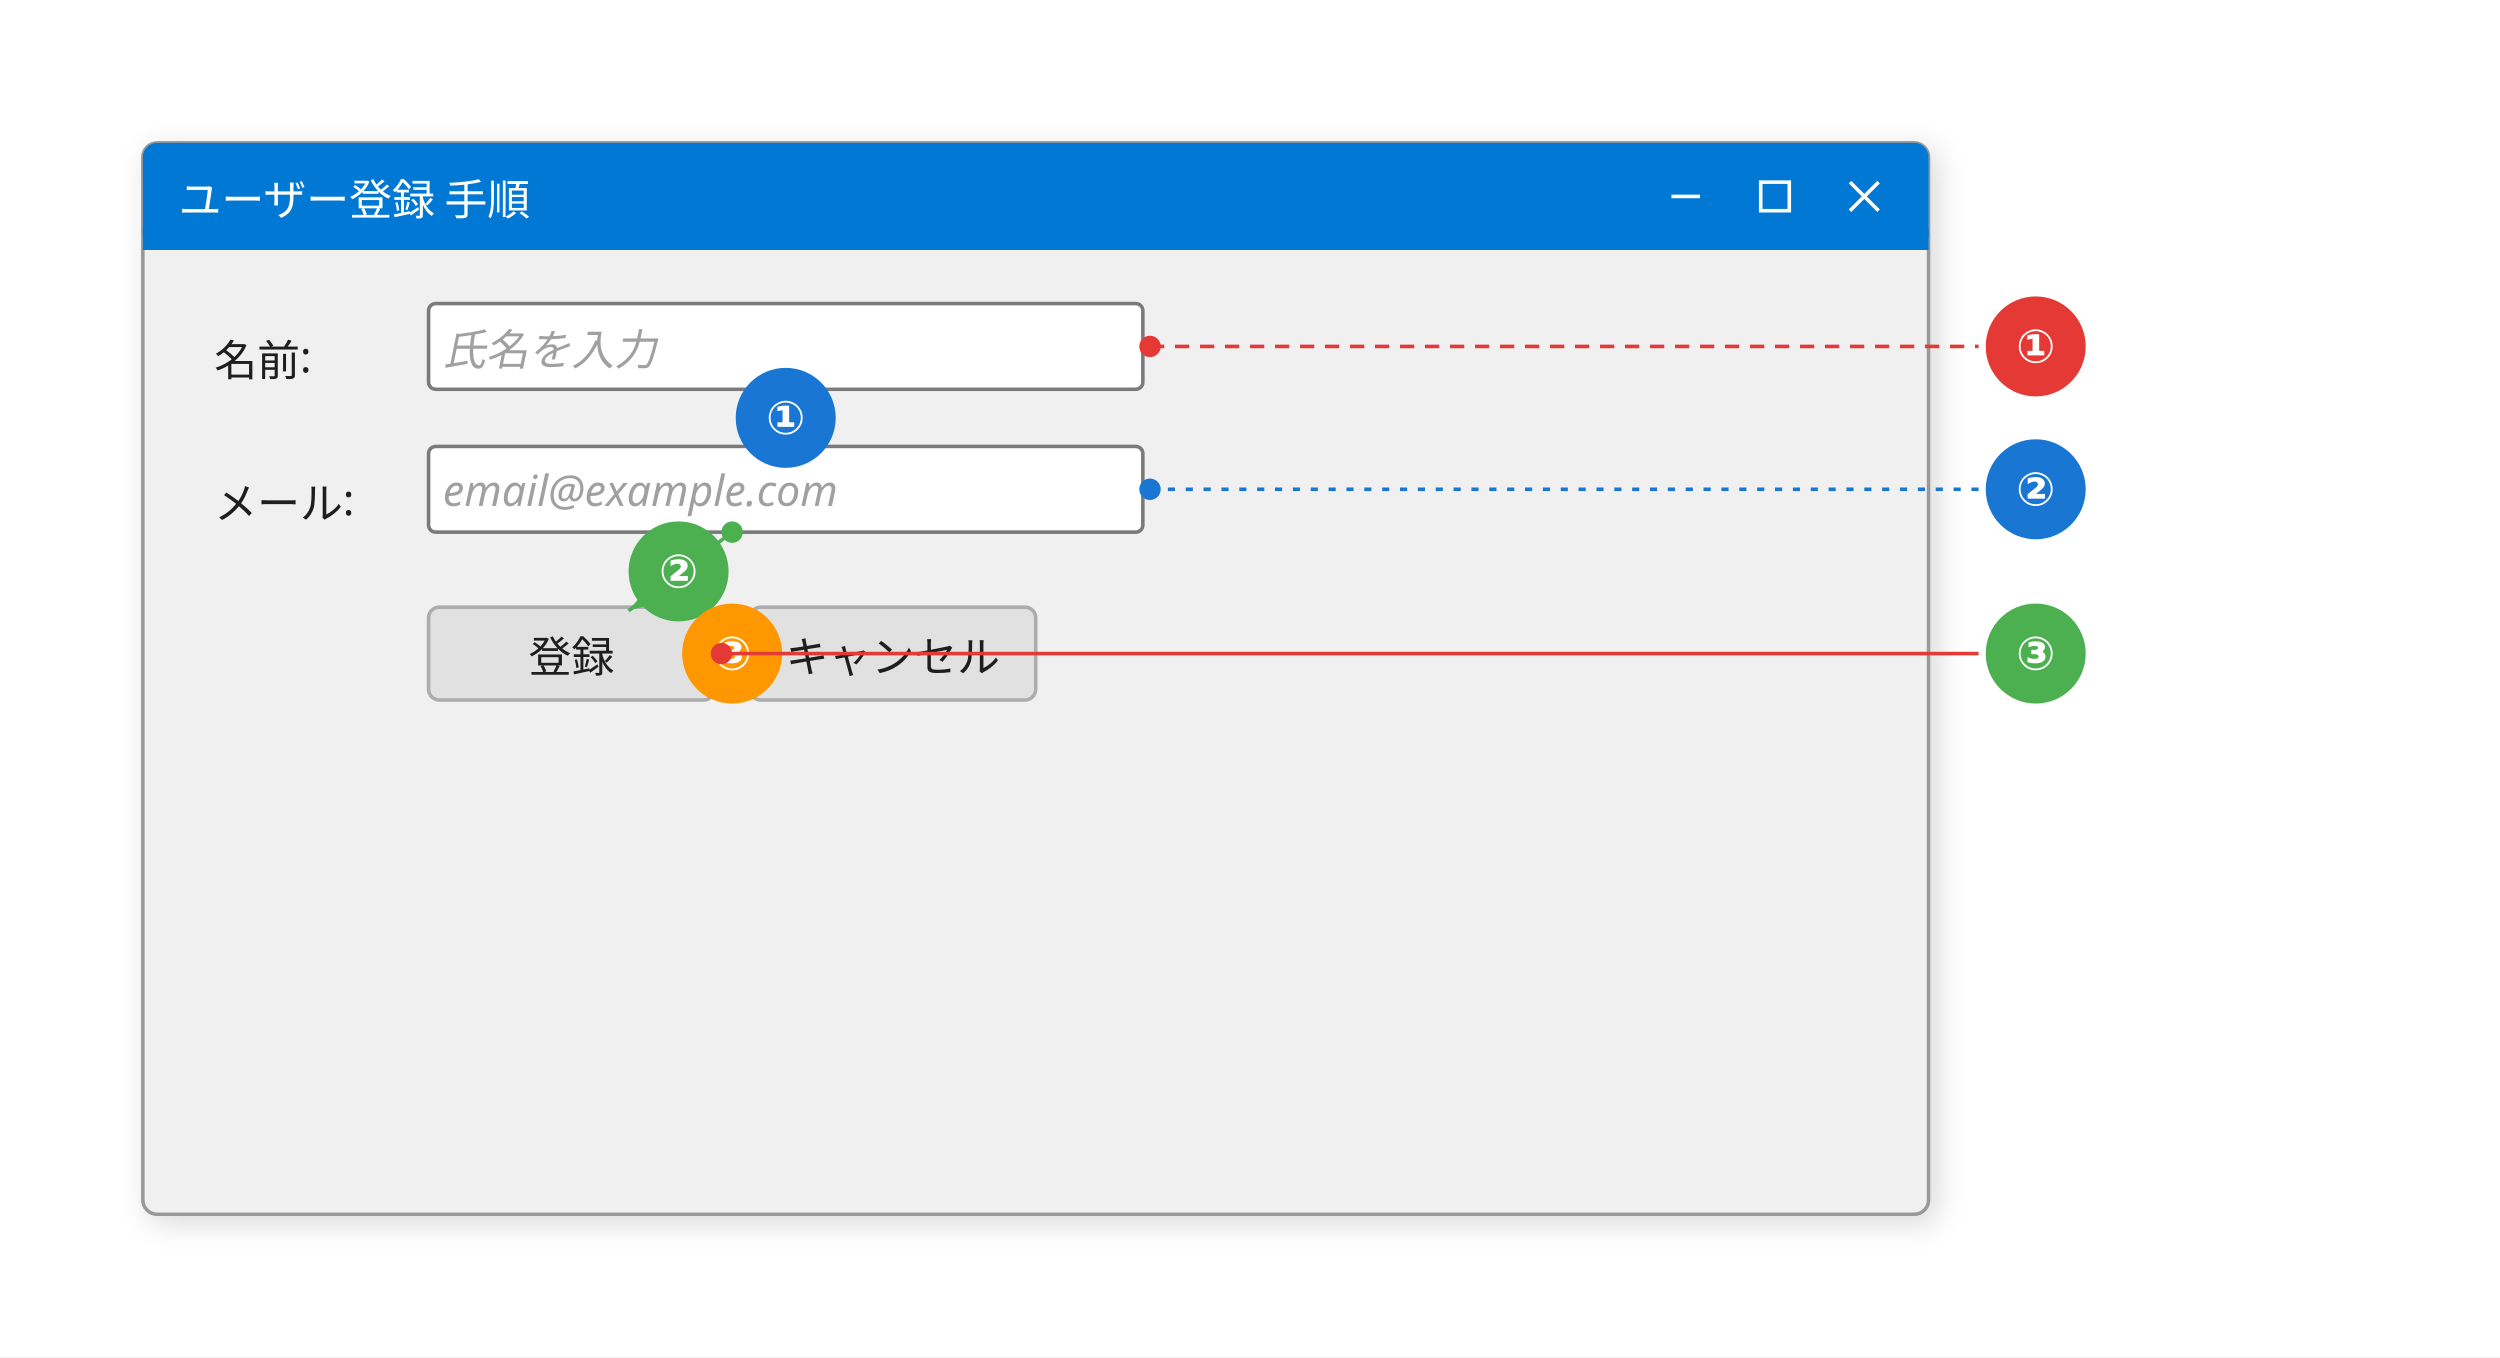
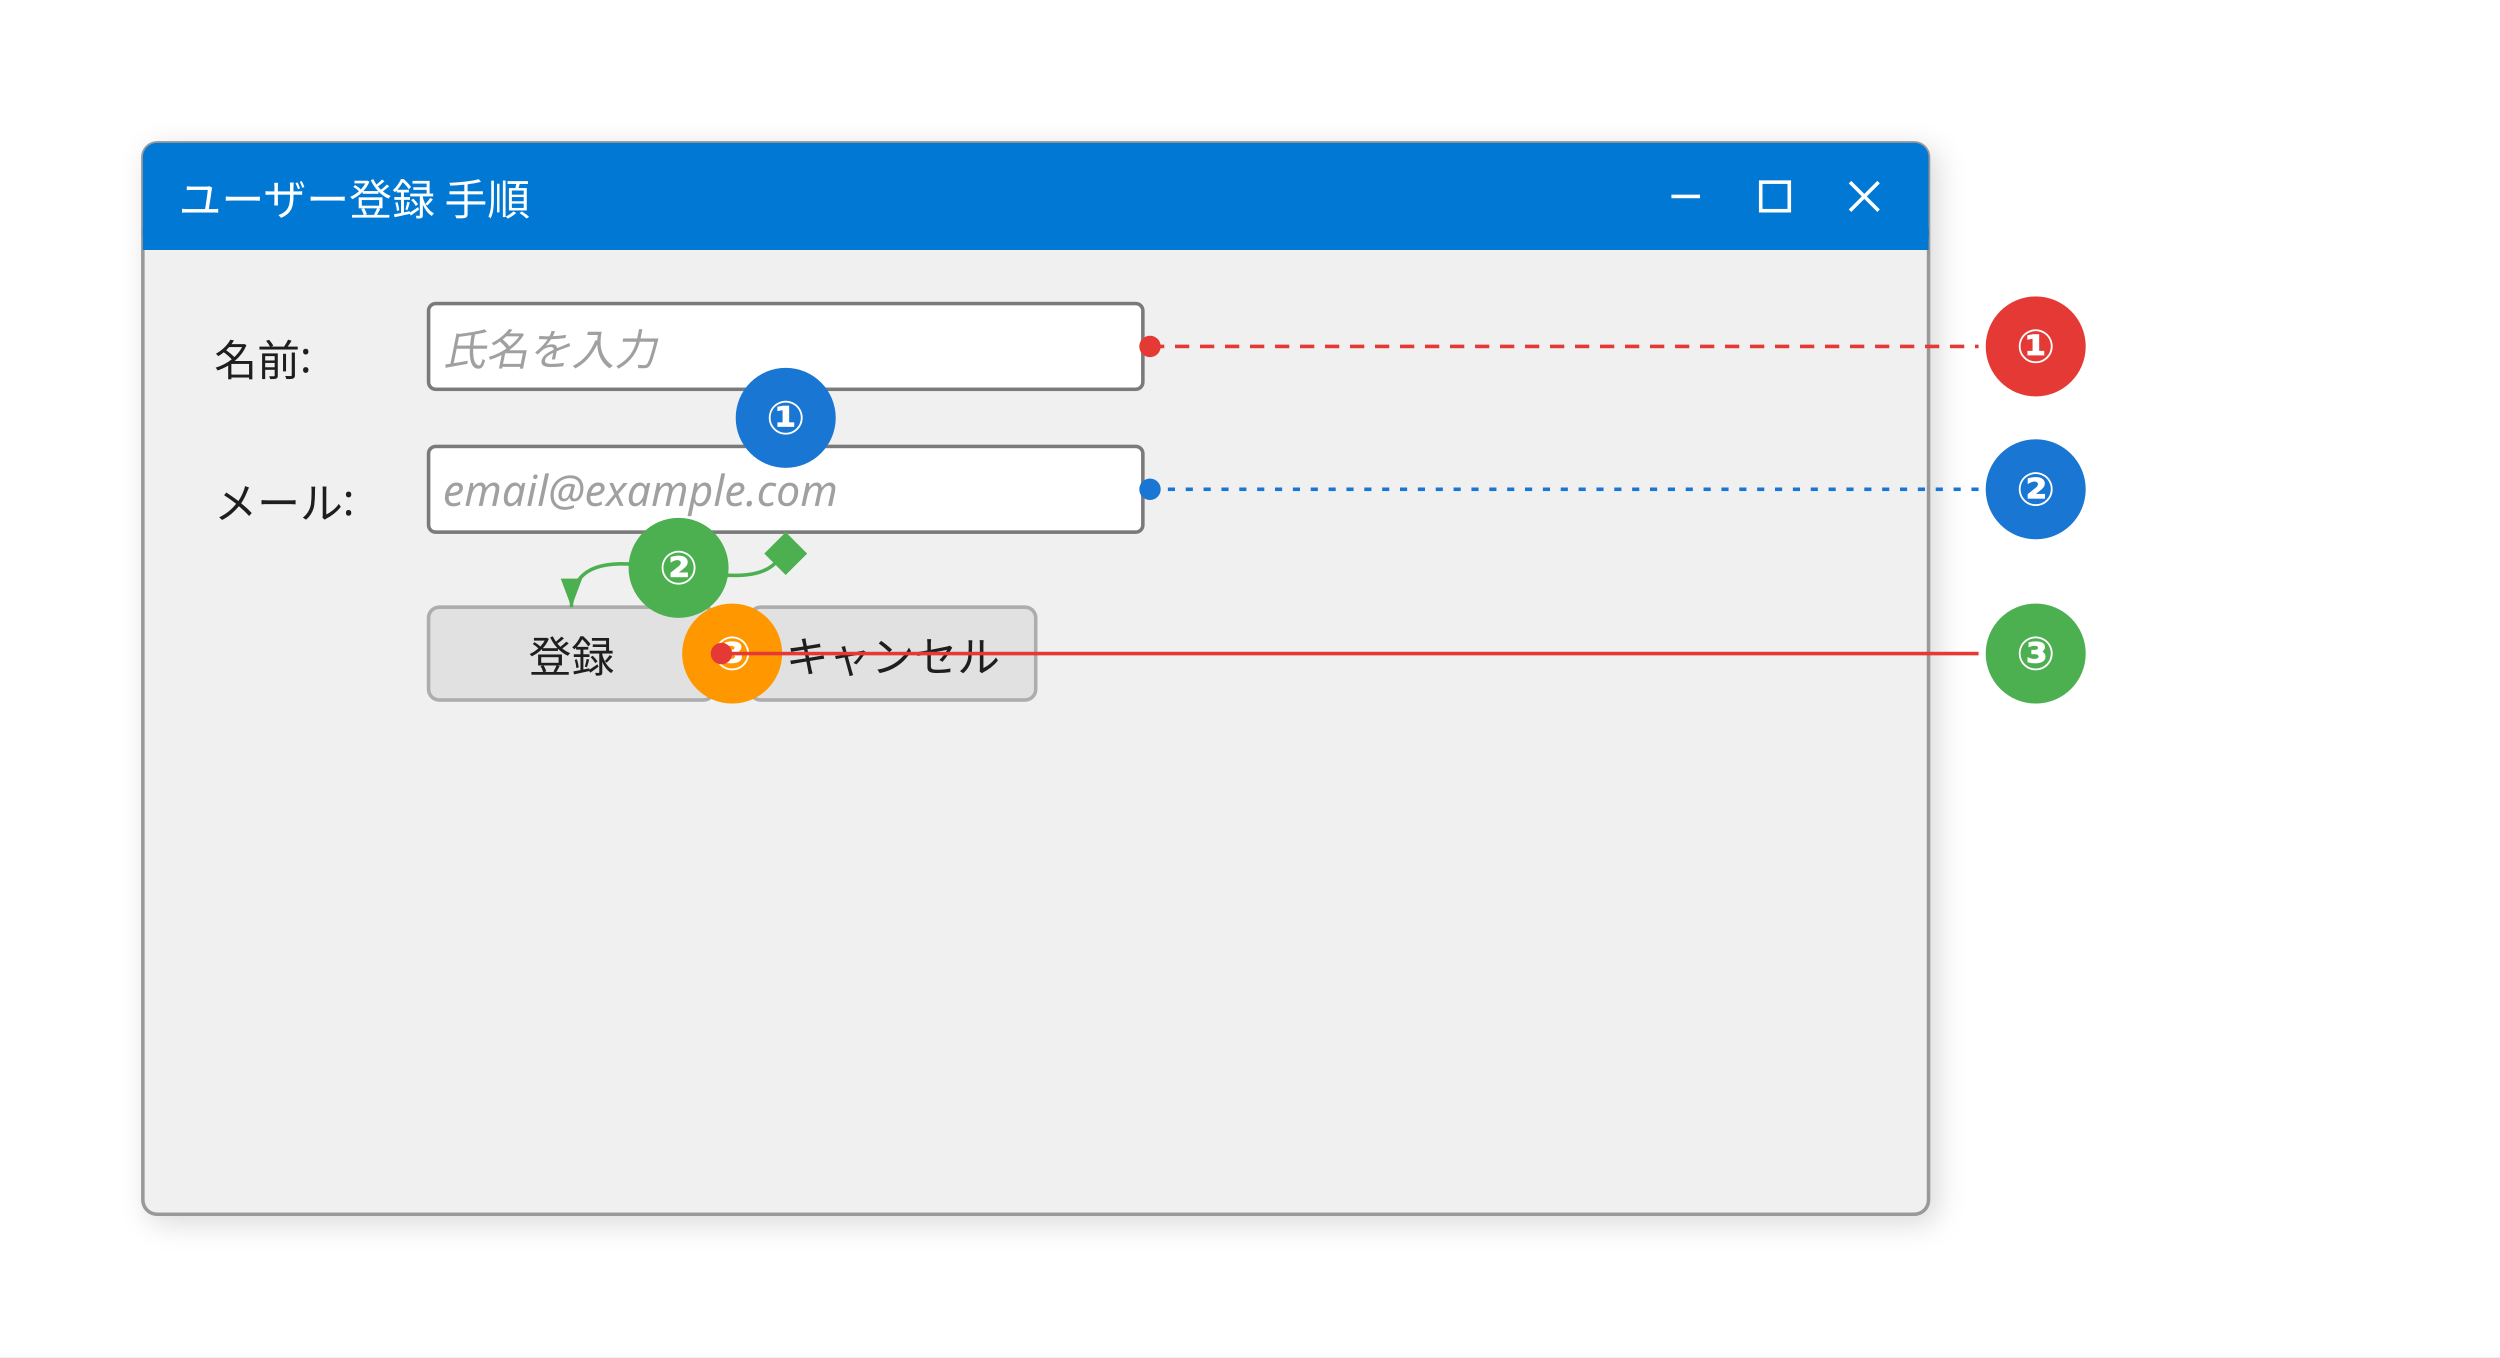
<svg xmlns="http://www.w3.org/2000/svg" width="700" height="380" viewBox="0 0 700 380">
  <defs>
    <filter id="windowShadow">
      <feDropShadow dx="2" dy="2" stdDeviation="4" flood-opacity="0.15" />
    </filter>
    <style>text { font-family: 'Segoe UI', 'Meiryo', sans-serif; }</style>
  </defs>
  <rect width="700" height="380" fill="#FFFFFF" />
  <rect x="40" y="40" width="500" height="300" fill="#F0F0F0" stroke="#999999" stroke-width="1" rx="4" filter="url(#windowShadow)" />
  <rect x="40" y="40" width="500" height="30" fill="#0078D4" stroke="none" stroke-width="0" rx="4" />
  <rect x="40" y="64" width="500" height="6" fill="#0078D4" stroke="none" stroke-width="1" />
  <text x="50" y="55" font-size="12" fill="#FFFFFF" text-anchor="start" font-weight="normal" dominant-baseline="central">ユーザー登録 手順</text>
  <line x1="518" y1="51" x2="526" y2="59" stroke="#FFFFFF" stroke-width="1" />
  <line x1="518" y1="59" x2="526" y2="51" stroke="#FFFFFF" stroke-width="1" />
  <rect x="493" y="51" width="8" height="8" fill="none" stroke="#FFFFFF" stroke-width="1" />
  <line x1="468" y1="55" x2="476" y2="55" stroke="#FFFFFF" stroke-width="1" />
  <text x="60" y="100" font-size="12" fill="#1E1E1E" text-anchor="start" font-weight="normal" dominant-baseline="central">名前:</text>
  <rect x="120" y="85" width="200" height="24" fill="#FFFFFF" stroke="#7A7A7A" stroke-width="1" rx="2" />
  <text x="124" y="97" font-size="12" fill="#A0A0A0" text-anchor="start" font-weight="normal" dominant-baseline="central" font-style="italic">氏名を入力</text>
  <text x="60" y="140" font-size="12" fill="#1E1E1E" text-anchor="start" font-weight="normal" dominant-baseline="central">メール:</text>
  <rect x="120" y="125" width="200" height="24" fill="#FFFFFF" stroke="#7A7A7A" stroke-width="1" rx="2" />
  <text x="124" y="137" font-size="12" fill="#A0A0A0" text-anchor="start" font-weight="normal" dominant-baseline="central" font-style="italic">email@example.com</text>
  <rect x="120" y="170" width="80" height="26" fill="#E1E1E1" stroke="#ADADAD" stroke-width="1" rx="3" />
  <text x="160" y="183" font-size="12" fill="#1E1E1E" text-anchor="middle" font-weight="normal" dominant-baseline="central">登録</text>
  <rect x="210" y="170" width="80" height="26" fill="#E1E1E1" stroke="#ADADAD" stroke-width="1" rx="3" />
  <text x="250" y="183" font-size="12" fill="#1E1E1E" text-anchor="middle" font-weight="normal" dominant-baseline="central">キャンセル</text>
  <line x1="220" y1="109" x2="220" y2="125" stroke="#1976D2" stroke-width="1" />
-   <circle cx="220" cy="109" r="3" fill="#1976D2" />
+   <circle cx="220" cy="109" r="4" fill="#1976D2" />
  <polygon points="220,125 217,117 223,117" fill="#1976D2" />
  <circle cx="220" cy="117" r="14" fill="#1976D2" />
  <text x="220" y="117" font-size="13" fill="#FFFFFF" text-anchor="middle" font-weight="bold" dominant-baseline="central">①</text>
-   <line x1="205" y1="149" x2="176" y2="171" stroke="#4CAF50" stroke-width="1" />
-   <circle cx="205" cy="149" r="3" fill="#4CAF50" />
-   <polygon points="176,171 181,165 183,169" fill="#4CAF50" />
-   <circle cx="190" cy="160" r="14" fill="#4CAF50" />
-   <text x="190" y="160" font-size="13" fill="#FFFFFF" text-anchor="middle" font-weight="bold" dominant-baseline="central">②</text>
+   <path d="M 220,149 C 220,179 160,140 160,170" stroke="#4CAF50" stroke-width="1" fill="none" />
+   <polygon points="220,149 226,155 220,161 214,155" fill="#4CAF50" />
+   <polygon points="160,170 157,162 163,162" fill="#4CAF50" />
+   <circle cx="190" cy="159" r="14" fill="#4CAF50" />
+   <text x="190" y="159" font-size="13" fill="#FFFFFF" text-anchor="middle" font-weight="bold" dominant-baseline="central">②</text>
  <line x1="200" y1="183" x2="210" y2="183" stroke="#FF9800" stroke-width="1" stroke-dasharray="4,3" />
-   <circle cx="200" cy="183" r="3" fill="#FF9800" />
-   <polygon points="210,183 202,186 202,180" fill="#FF9800" />
+   <rect x="196" y="179" width="8" height="8" fill="#FF9800" />
+   <polygon points="210,183 204,189 198,183 204,177" fill="#FF9800" />
  <circle cx="205" cy="183" r="14" fill="#FF9800" />
  <text x="205" y="183" font-size="13" fill="#FFFFFF" text-anchor="middle" font-weight="bold" dominant-baseline="central">③</text>
  <line x1="322" y1="97" x2="554" y2="97" stroke="#E53935" stroke-width="1" stroke-dasharray="4,3" />
  <circle cx="322" cy="97" r="3" fill="#E53935" />
  <circle cx="570" cy="97" r="14" fill="#E53935" />
  <text x="570" y="97" font-size="13" fill="#FFFFFF" text-anchor="middle" font-weight="bold" dominant-baseline="central">①</text>
  <line x1="322" y1="137" x2="554" y2="137" stroke="#1976D2" stroke-width="1" stroke-dasharray="2,3" />
  <circle cx="322" cy="137" r="3" fill="#1976D2" />
  <circle cx="570" cy="137" r="14" fill="#1976D2" />
  <text x="570" y="137" font-size="13" fill="#FFFFFF" text-anchor="middle" font-weight="bold" dominant-baseline="central">②</text>
  <line x1="202" y1="183" x2="554" y2="183" stroke="#E53935" stroke-width="1" />
  <circle cx="202" cy="183" r="3" fill="#E53935" />
  <circle cx="570" cy="183" r="14" fill="#4CAF50" />
  <text x="570" y="183" font-size="13" fill="#FFFFFF" text-anchor="middle" font-weight="bold" dominant-baseline="central">③</text>
</svg>
